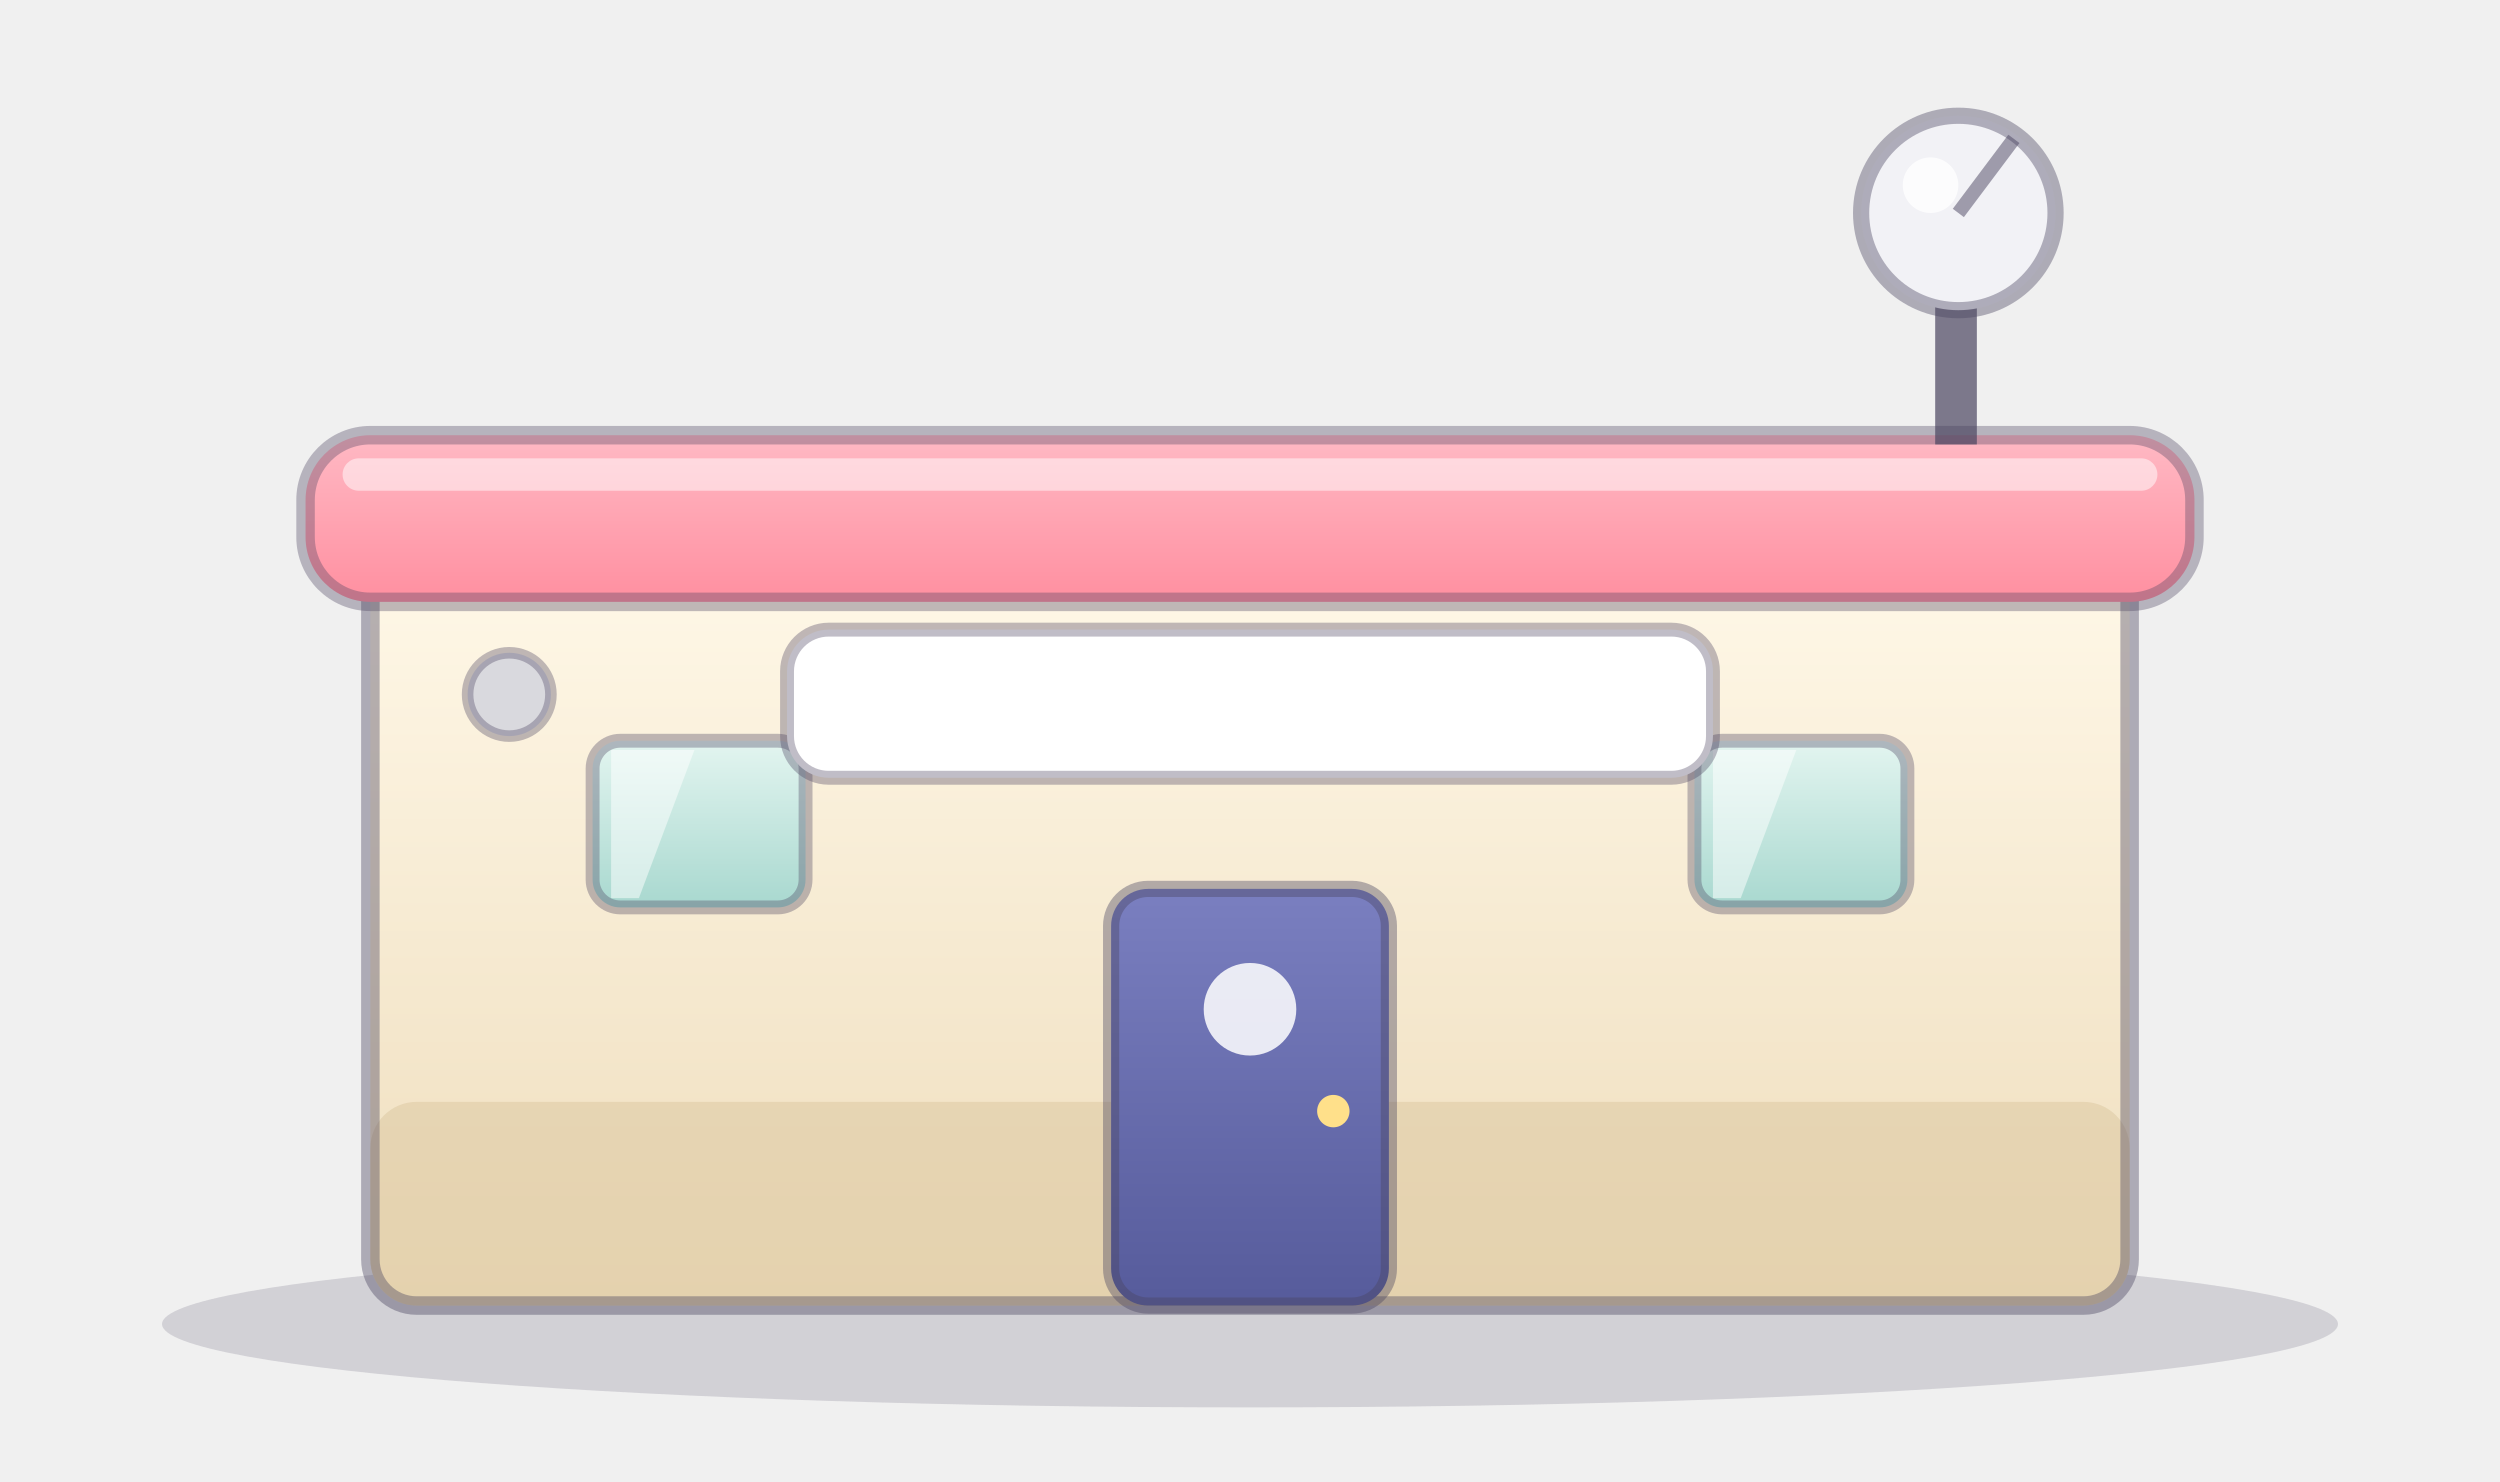
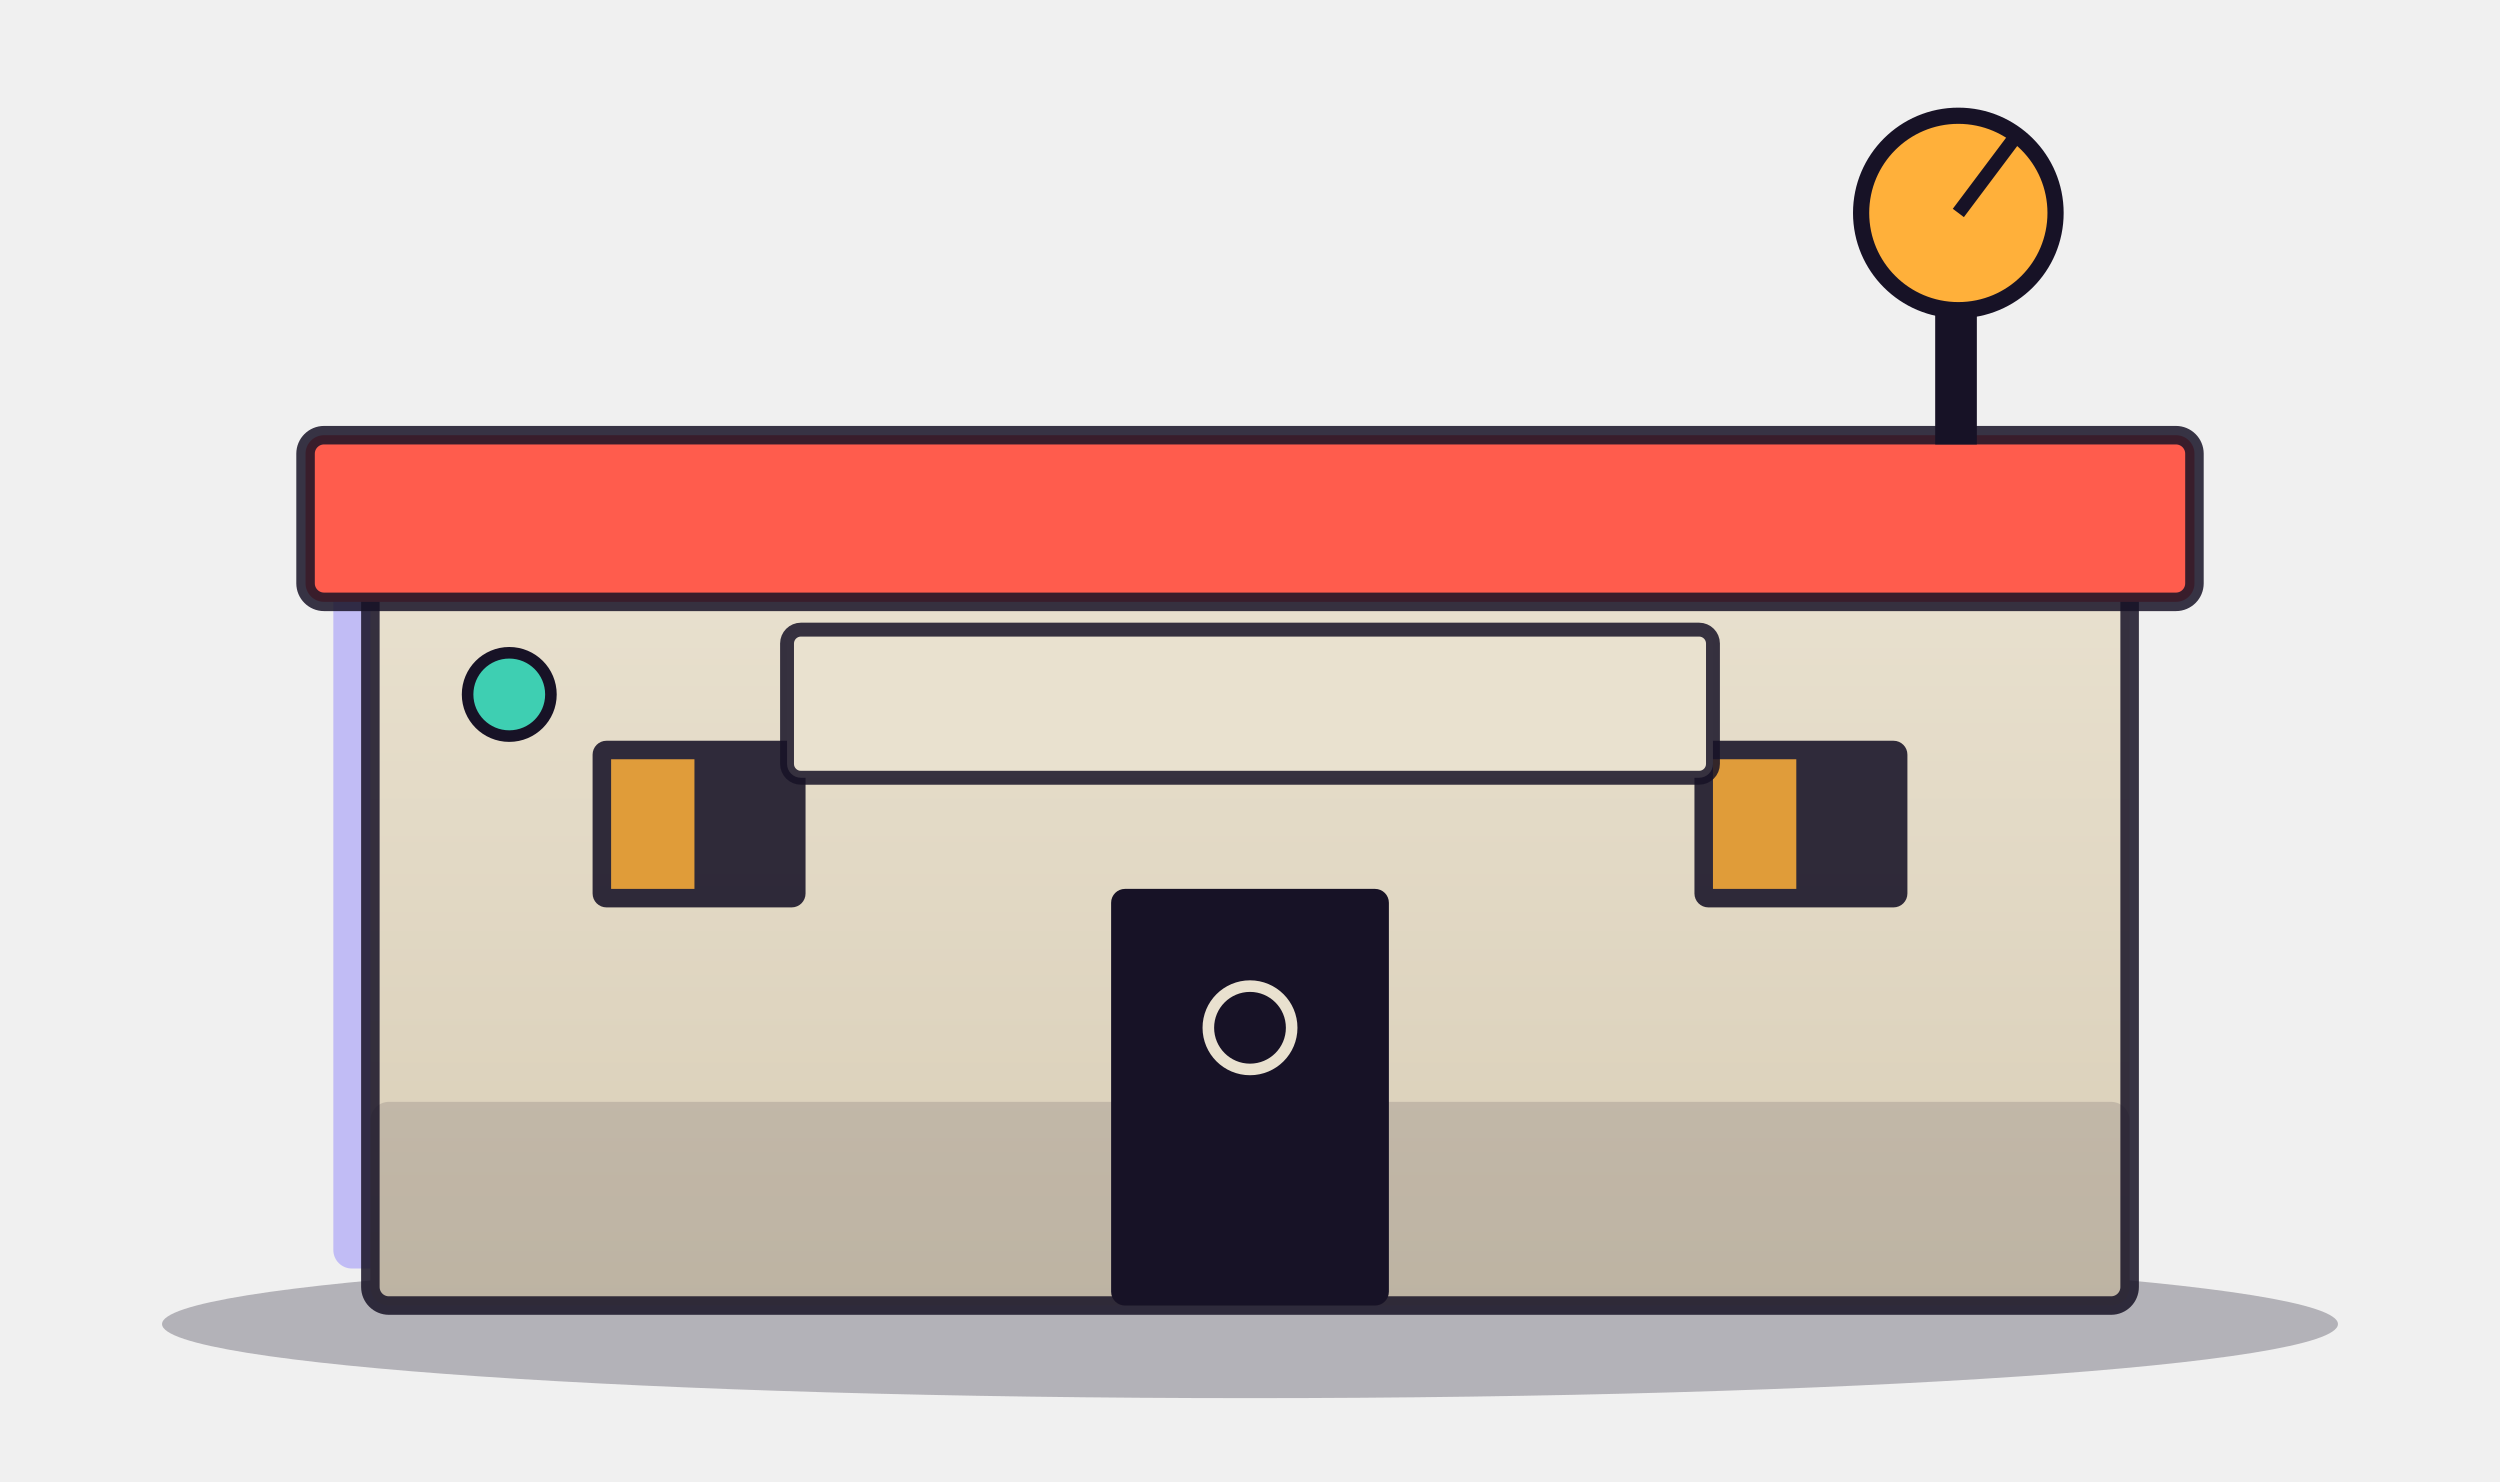
<svg xmlns="http://www.w3.org/2000/svg" width="540" height="320" viewBox="0 0 540 320">
  <defs>
    <linearGradient id="wall" x1="0" y1="0" x2="0" y2="1">
-       <stop offset="0" stop-color="#fff8e8" stop-opacity="1" />
-       <stop offset="1" stop-color="#eeddbc" stop-opacity="1" />
-     </linearGradient>
-     <linearGradient id="roof" x1="0" y1="0" x2="0" y2="1">
-       <stop offset="0" stop-color="#ffb9c4" stop-opacity="1" />
-       <stop offset="1" stop-color="#ff8fa0" stop-opacity="1" />
-     </linearGradient>
-     <linearGradient id="door" x1="0" y1="0" x2="0" y2="1">
-       <stop offset="0" stop-color="#7a7fc0" stop-opacity="1" />
-       <stop offset="1" stop-color="#565b9b" stop-opacity="1" />
-     </linearGradient>
-     <linearGradient id="dglass" x1="0" y1="0" x2="0" y2="1">
-       <stop offset="0" stop-color="#e3f5f0" stop-opacity="1" />
-       <stop offset="1" stop-color="#a8d8cf" stop-opacity="1" />
+       <stop offset="0" stop-color="#e9e1cf" stop-opacity="1" />
+       <stop offset="1" stop-color="#d8cdb6" stop-opacity="1" />
    </linearGradient>
  </defs>
-   <ellipse cx="270" cy="286" rx="235" ry="18" fill="#4a4460" opacity="0.18" />
-   <rect x="80" y="120" width="380" height="162" rx="10" fill="url(#wall)" />
-   <rect x="80" y="238" width="380" height="44" rx="10" fill="#dcc9a3" opacity="0.55" />
-   <rect x="80" y="120" width="380" height="162" rx="10" fill="none" stroke="#4a4460" stroke-opacity="0.4" stroke-width="4" />
-   <rect x="66" y="94" width="408" height="36" rx="14" fill="url(#roof)" stroke="#4a4460" stroke-opacity="0.35" stroke-width="4" />
-   <rect x="74" y="99" width="392" height="7" rx="3.5" fill="#ffffff" opacity="0.5" />
-   <rect x="240" y="192" width="60" height="90" rx="8" fill="url(#door)" stroke="#4a4460" stroke-opacity="0.4" stroke-width="3.5" />
-   <circle cx="270" cy="218" r="10" fill="#ffffff" opacity="0.85" />
-   <circle cx="288" cy="240" r="3.5" fill="#ffe08a" />
-   <rect x="128" y="160" width="46" height="36" rx="6" fill="url(#dglass)" stroke="#4a4460" stroke-opacity="0.35" stroke-width="3" />
-   <rect x="366" y="160" width="46" height="36" rx="6" fill="url(#dglass)" stroke="#4a4460" stroke-opacity="0.35" stroke-width="3" />
-   <polygon points="132,162 150,162 138,194 132,194" fill="#ffffff" opacity="0.5" />
-   <polygon points="370,162 388,162 376,194 370,194" fill="#ffffff" opacity="0.5" />
-   <rect x="170" y="136" width="200" height="32" rx="9" fill="#ffffff" stroke="#4a4460" stroke-opacity="0.35" stroke-width="3" />
-   <rect x="418" y="52" width="9" height="44" fill="#4a4460" opacity="0.7" />
-   <circle cx="423" cy="46" r="21" fill="#f2f2f6" stroke="#4a4460" stroke-opacity="0.4" stroke-width="3.5" />
-   <circle cx="417" cy="40" r="6" fill="#ffffff" opacity="0.8" />
-   <line x1="423" y1="46" x2="435" y2="30" stroke="#4a4460" stroke-opacity="0.5" stroke-width="3" />
-   <circle cx="110" cy="150" r="9" fill="#d9d9de" stroke="#4a4460" stroke-opacity="0.35" stroke-width="2.5" />
+   <ellipse cx="270" cy="286" rx="235" ry="16" fill="#171226" opacity="0.28" />
+   <rect x="72" y="112" width="380" height="162" rx="4" fill="#6a5cff" opacity="0.35" />
+   <rect x="80" y="120" width="380" height="162" rx="4" fill="url(#wall)" />
+   <rect x="80" y="238" width="380" height="44" rx="4" fill="#171226" opacity="0.14" />
+   <rect x="80" y="120" width="380" height="162" rx="4" fill="none" stroke="#171226" stroke-opacity="0.85" stroke-width="4" />
+   <rect x="66" y="94" width="408" height="36" rx="4" fill="#ff5c4d" stroke="#171226" stroke-opacity="0.85" stroke-width="4" />
+   <rect x="240" y="192" width="60" height="90" rx="3" fill="#171226" />
+   <circle cx="270" cy="222" r="9" fill="none" stroke="#e9e1cf" stroke-width="2.5" />
+   <rect x="128" y="160" width="46" height="36" rx="3" fill="#171226" opacity="0.88" />
+   <rect x="366" y="160" width="46" height="36" rx="3" fill="#171226" opacity="0.88" />
+   <rect x="132" y="164" width="18" height="28" fill="#ffb03a" opacity="0.85" />
+   <rect x="370" y="164" width="18" height="28" fill="#ffb03a" opacity="0.85" />
+   <rect x="170" y="136" width="200" height="32" rx="3" fill="#e9e1cf" stroke="#171226" stroke-opacity="0.85" stroke-width="3" />
+   <rect x="418" y="52" width="9" height="44" fill="#171226" />
+   <circle cx="423" cy="46" r="21" fill="#ffb03a" stroke="#171226" stroke-width="3.5" />
+   <line x1="423" y1="46" x2="435" y2="30" stroke="#171226" stroke-width="3" />
+   <circle cx="110" cy="150" r="9" fill="#3ecfb2" stroke="#171226" stroke-width="2.5" />
</svg>
